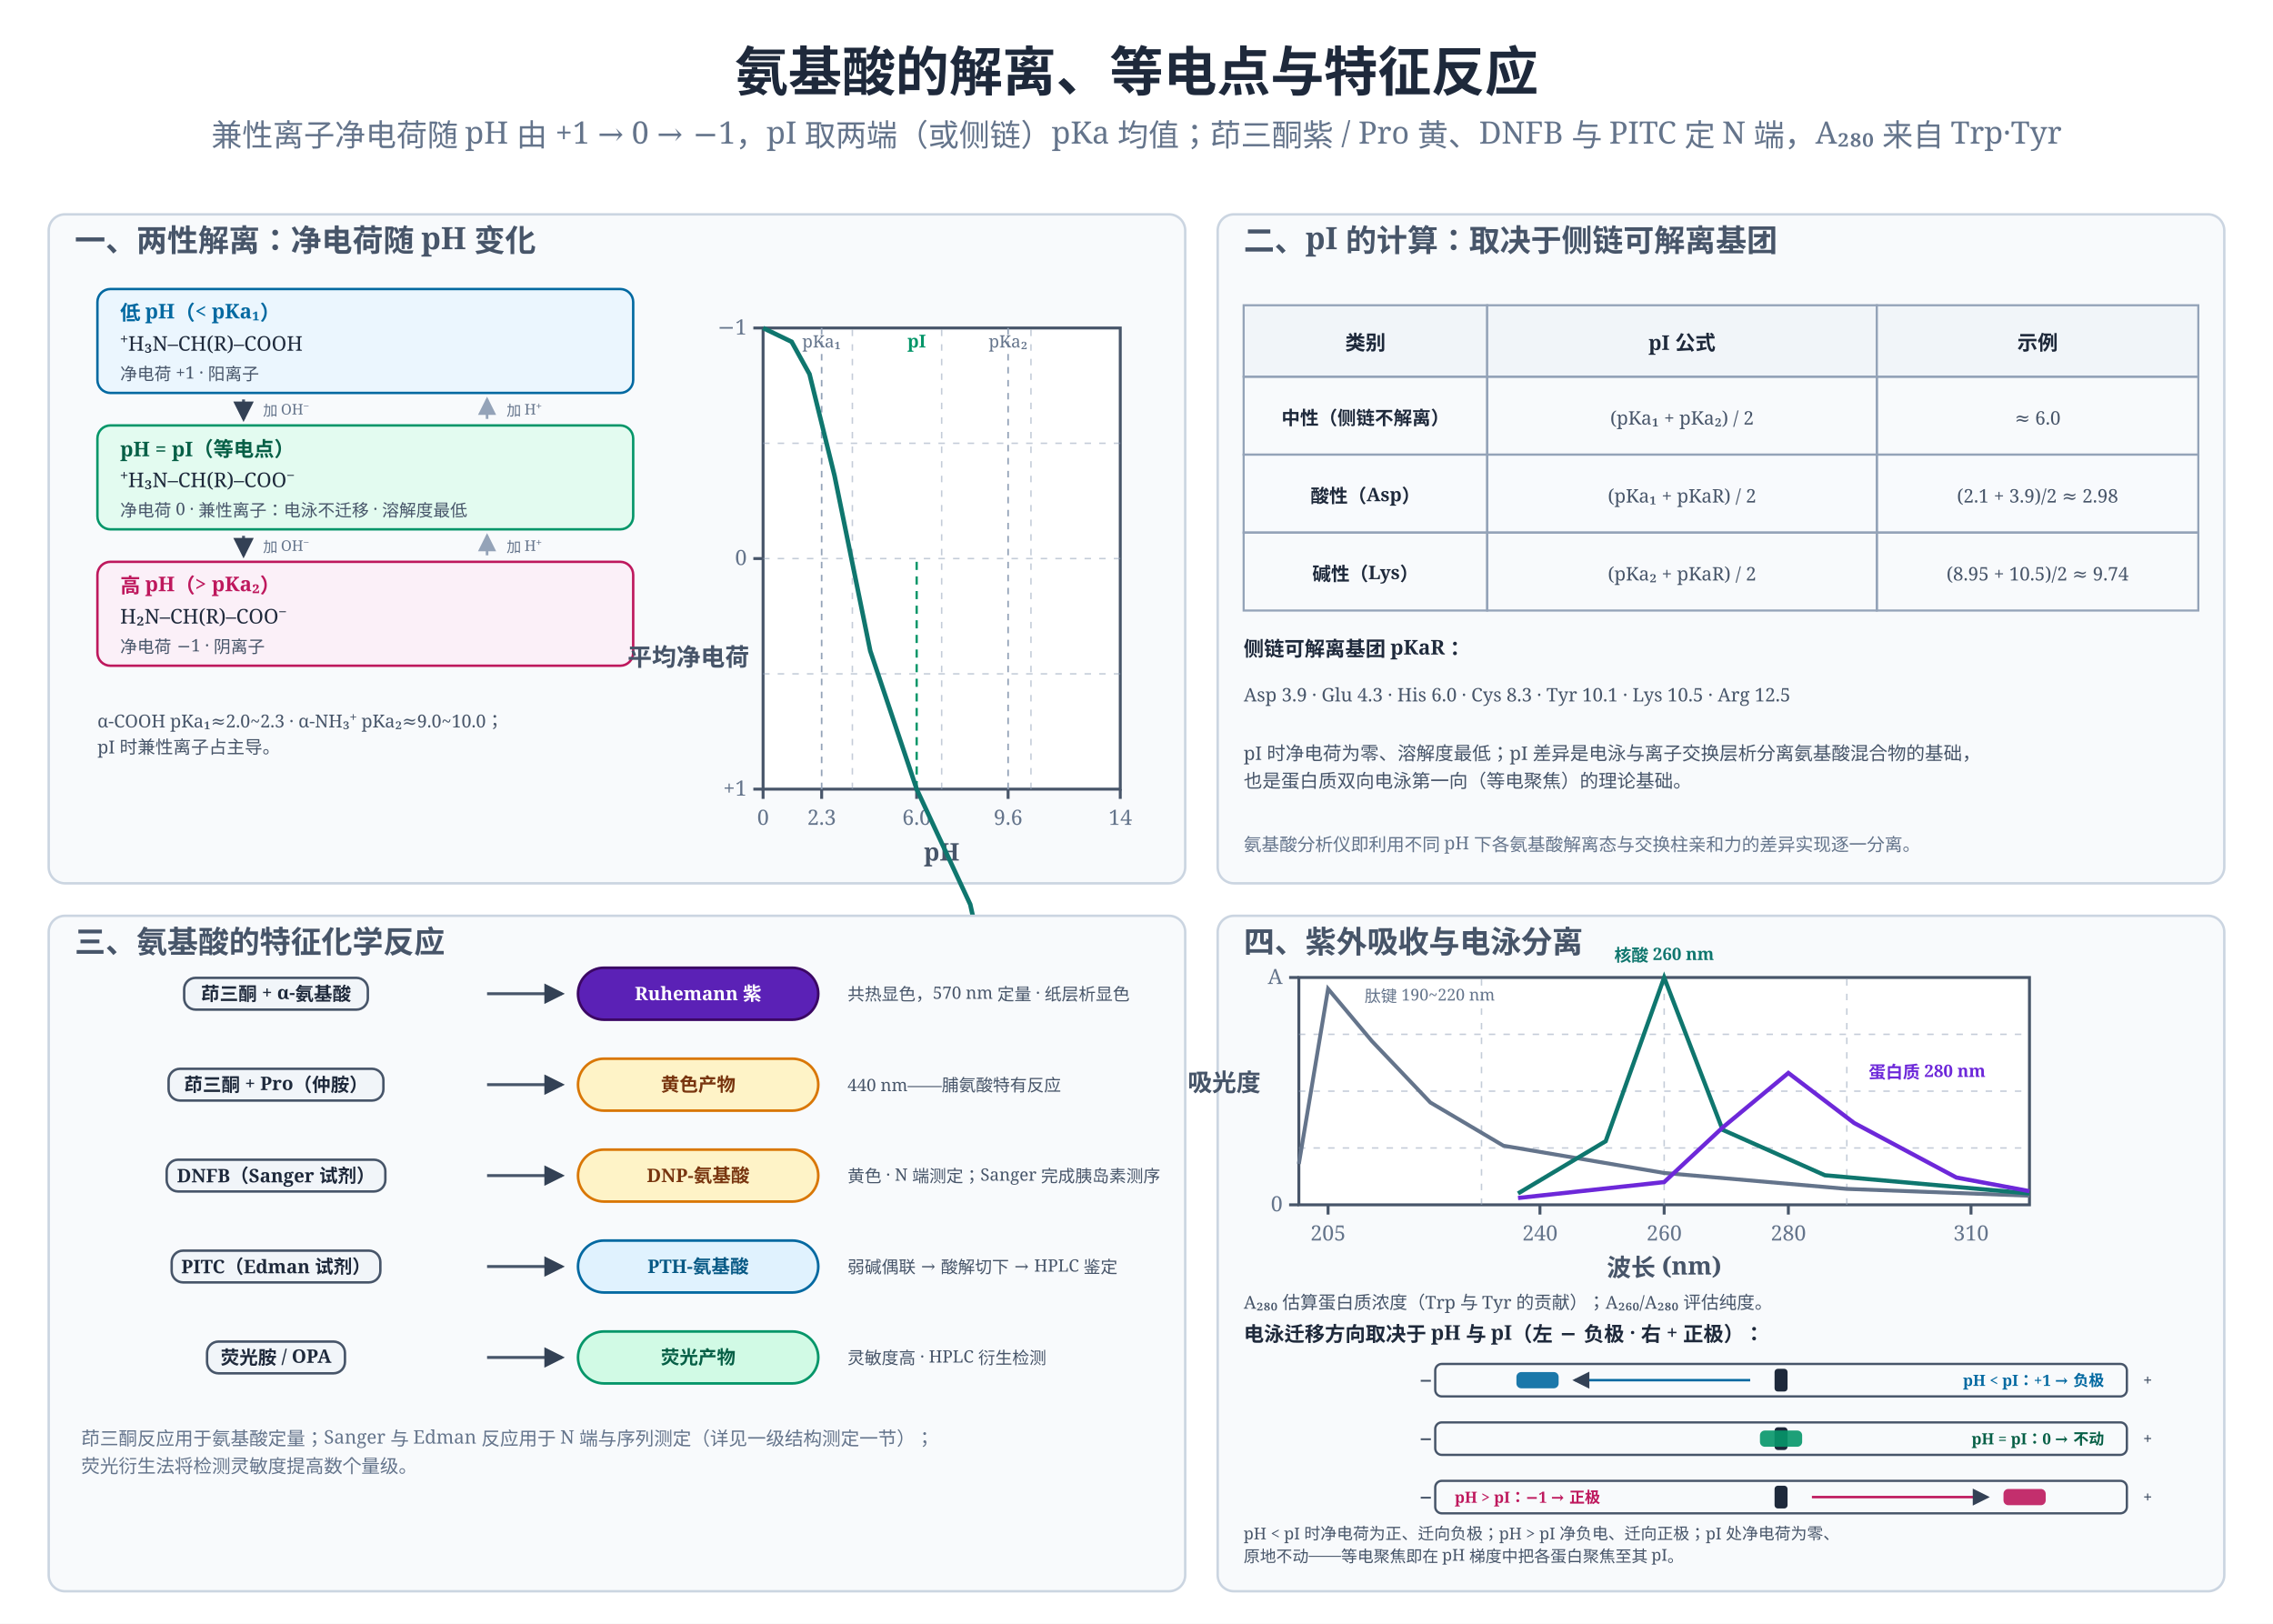
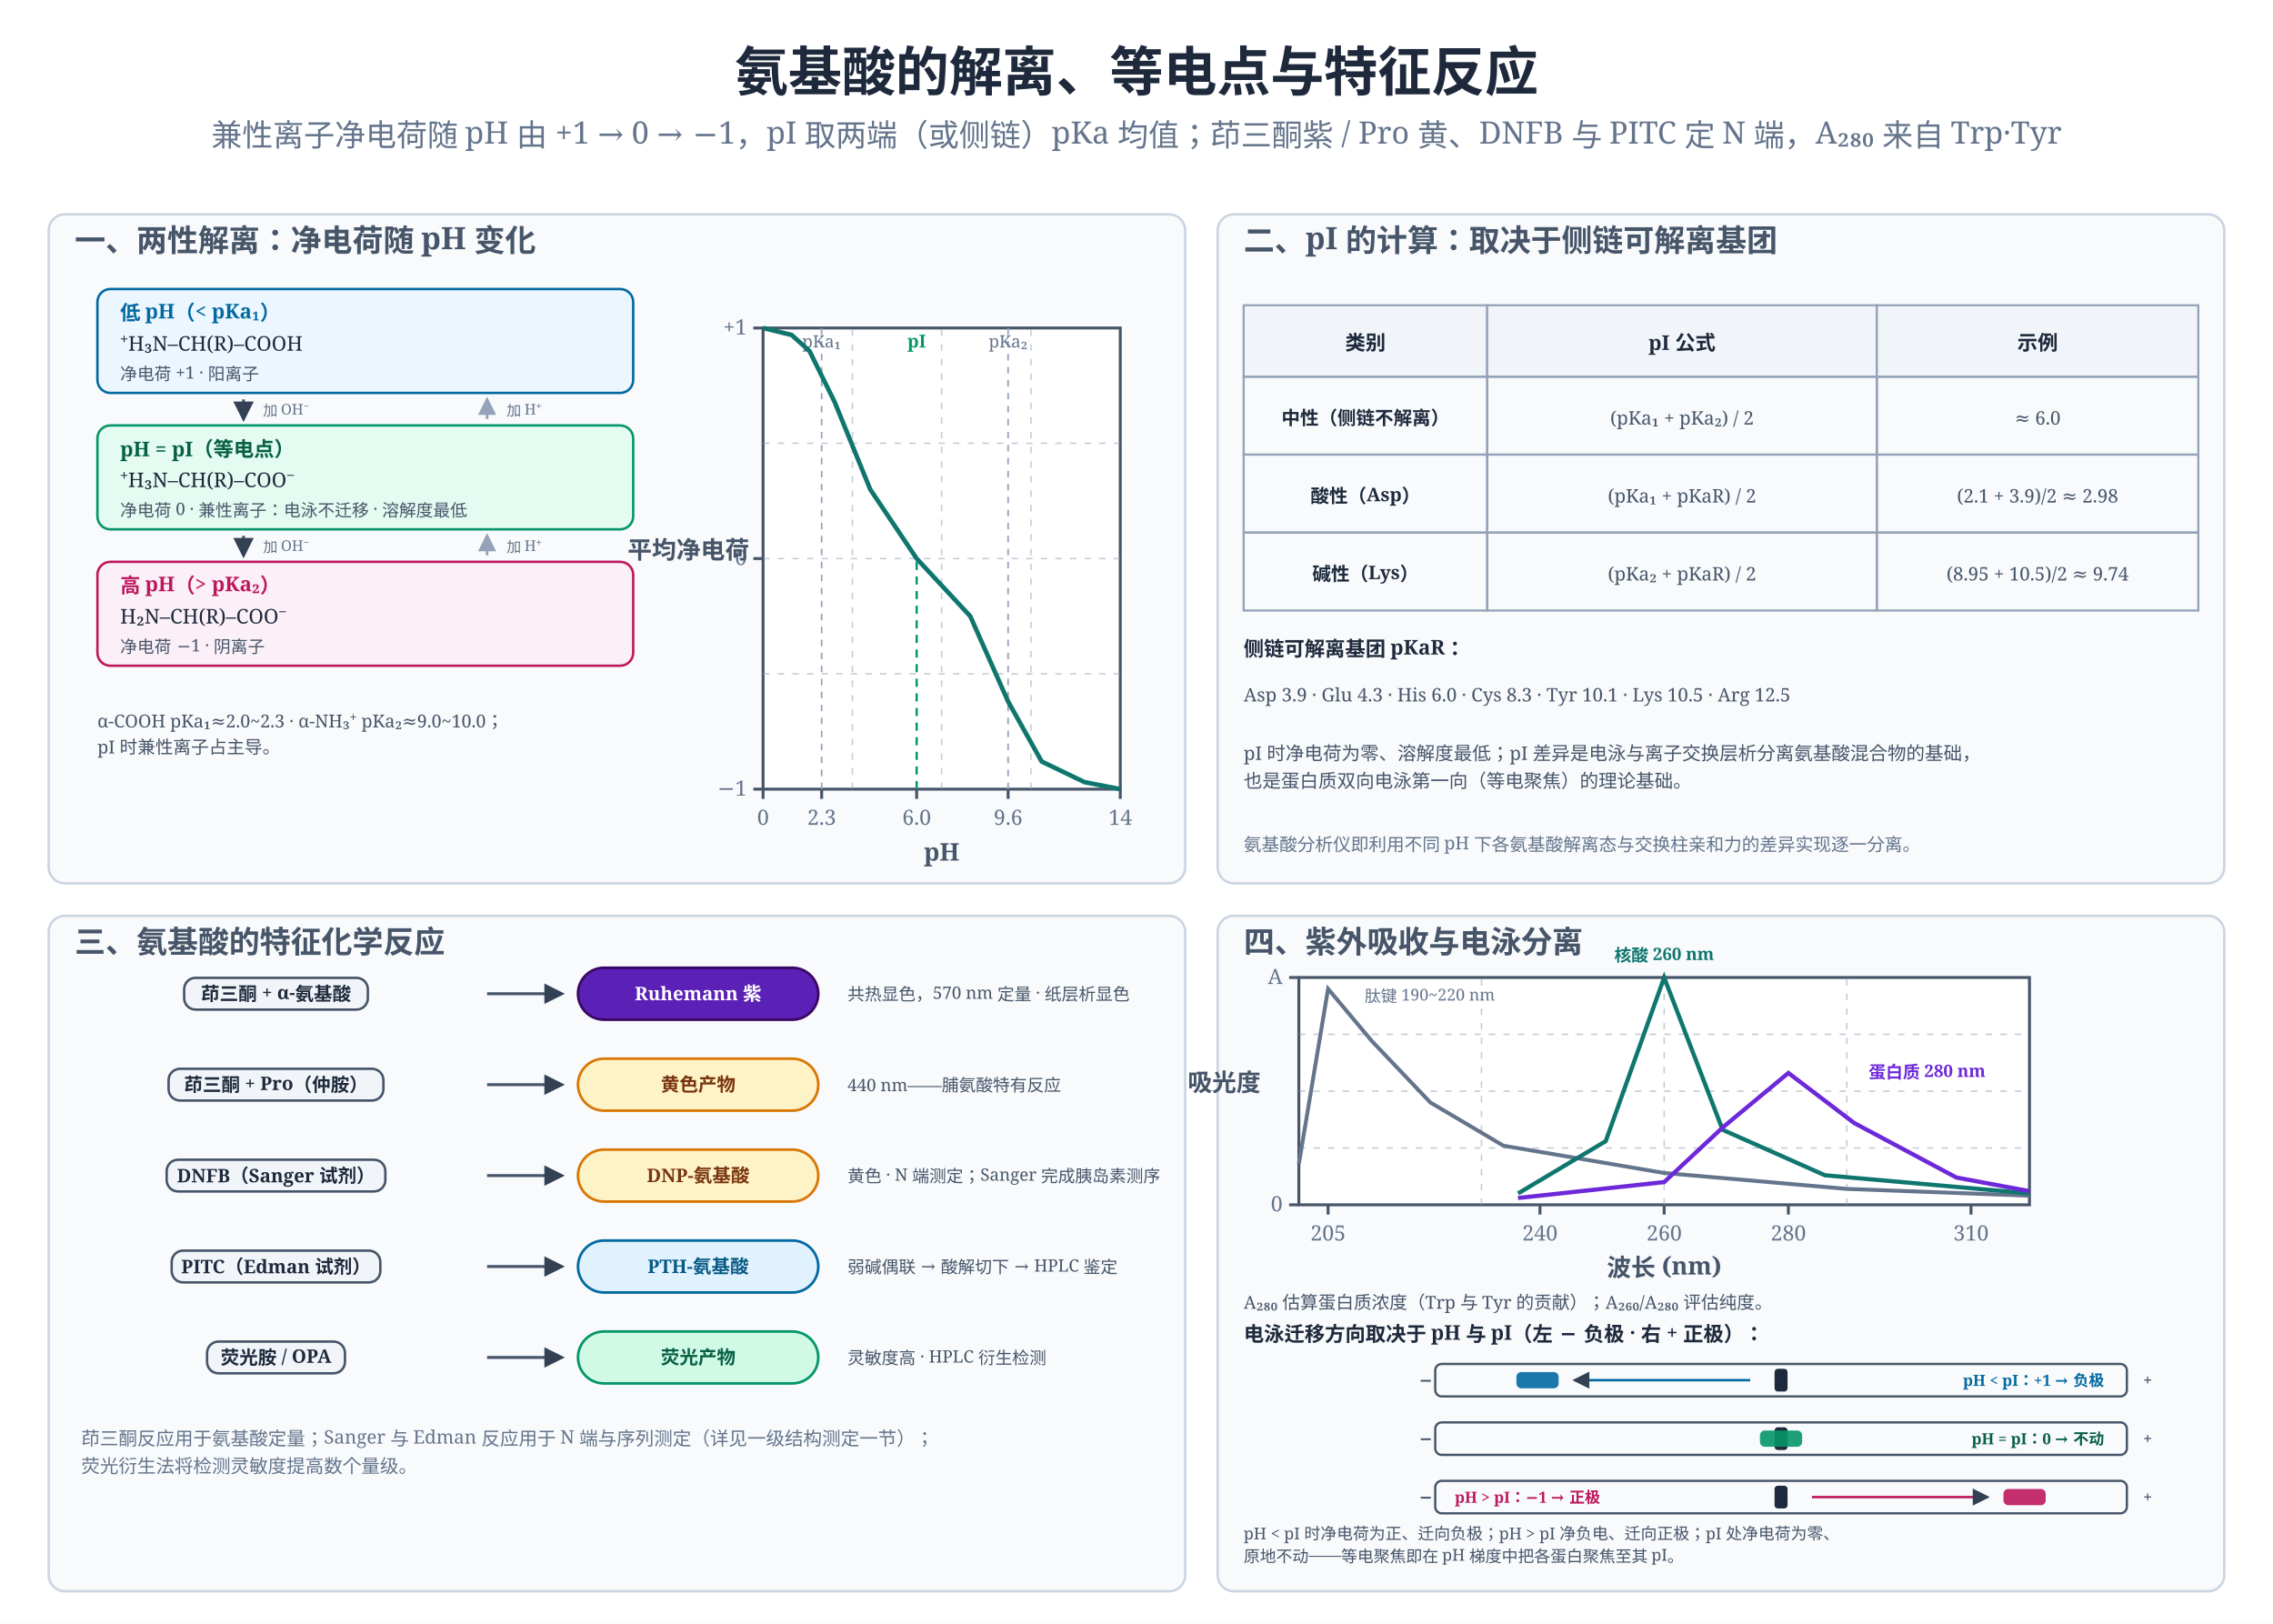
<svg xmlns="http://www.w3.org/2000/svg" width="1400" height="1000" viewBox="0 0 1400 1000" font-family="Noto Serif SC, LXGW WenKai, Songti SC, serif">
  <defs>
    <marker id="arr-ink" viewBox="0 0 10 10" refX="8.5" refY="5" markerWidth="7" markerHeight="7" orient="auto-start-reverse">
      <path d="M0,0 L10,5 L0,10 z" fill="#334155" />
    </marker>
    <marker id="arr-dna" viewBox="0 0 10 10" refX="8.5" refY="5" markerWidth="7" markerHeight="7" orient="auto-start-reverse">
      <path d="M0,0 L10,5 L0,10 z" fill="#0f766e" />
    </marker>
    <marker id="arr-rna" viewBox="0 0 10 10" refX="8.5" refY="5" markerWidth="7" markerHeight="7" orient="auto-start-reverse">
      <path d="M0,0 L10,5 L0,10 z" fill="#b45309" />
    </marker>
    <marker id="arr-pro" viewBox="0 0 10 10" refX="8.5" refY="5" markerWidth="7" markerHeight="7" orient="auto-start-reverse">
      <path d="M0,0 L10,5 L0,10 z" fill="#6d28d9" />
    </marker>
    <marker id="arr-enz" viewBox="0 0 10 10" refX="8.5" refY="5" markerWidth="7" markerHeight="7" orient="auto-start-reverse">
      <path d="M0,0 L10,5 L0,10 z" fill="#be185d" />
    </marker>
    <marker id="arr-acc" viewBox="0 0 10 10" refX="8.5" refY="5" markerWidth="7" markerHeight="7" orient="auto-start-reverse">
      <path d="M0,0 L10,5 L0,10 z" fill="#0369a1" />
    </marker>
    <marker id="arr-ok" viewBox="0 0 10 10" refX="8.5" refY="5" markerWidth="7" markerHeight="7" orient="auto-start-reverse">
      <path d="M0,0 L10,5 L0,10 z" fill="#059669" />
    </marker>
    <marker id="arr-warn" viewBox="0 0 10 10" refX="8.5" refY="5" markerWidth="7" markerHeight="7" orient="auto-start-reverse">
      <path d="M0,0 L10,5 L0,10 z" fill="#b45309" />
    </marker>
    <marker id="arr-bad" viewBox="0 0 10 10" refX="8.5" refY="5" markerWidth="7" markerHeight="7" orient="auto-start-reverse">
      <path d="M0,0 L10,5 L0,10 z" fill="#dc2626" />
    </marker>
    <marker id="arr-mute" viewBox="0 0 10 10" refX="8.5" refY="5" markerWidth="7" markerHeight="7" orient="auto-start-reverse">
      <path d="M0,0 L10,5 L0,10 z" fill="#94a3b8" />
    </marker>
  </defs>
  <rect x="0" y="0" width="1400" height="1000" fill="#ffffff" />
  <text x="700" y="56" text-anchor="middle" font-size="33" font-weight="700" fill="#1e293b">氨基酸的解离、等电点与特征反应</text>
  <text x="700" y="90" text-anchor="middle" font-size="19" fill="#64748b">兼性离子净电荷随 pH 由 +1 → 0 → −1，pI 取两端（或侧链）pKa 均值；茚三酮紫 / Pro 黄、DNFB 与 PITC 定 N 端，A₂₈₀ 来自 Trp·Tyr</text>
  <rect x="30" y="132" width="700" height="412" rx="10" fill="#f8fafc" stroke="#cbd5e1" stroke-width="1.5" />
  <text x="46" y="154.84" font-size="19" fill="#475569" font-weight="700">一、两性解离：净电荷随 pH 变化</text>
  <rect x="60" y="178" width="330" height="64" rx="8" fill="#e0f2fe" fill-opacity="0.55" stroke="#0369a1" stroke-width="1.5" />
  <text x="74" y="197" font-size="12.5" fill="#0369a1" font-weight="700">低 pH（&lt; pKa₁）</text>
  <text x="74" y="216" font-size="12.5" fill="#1e293b">⁺H₃N–CH(R)–COOH</text>
  <text x="74" y="234" font-size="10.5" fill="#475569">净电荷 +1 · 阳离子</text>
  <rect x="60" y="262" width="330" height="64" rx="8" fill="#d1fae5" fill-opacity="0.55" stroke="#059669" stroke-width="1.5" />
  <text x="74" y="281" font-size="12.5" fill="#065f46" font-weight="700">pH = pI（等电点）</text>
  <text x="74" y="300" font-size="12.5" fill="#1e293b">⁺H₃N–CH(R)–COO⁻</text>
  <text x="74" y="318" font-size="10.5" fill="#475569">净电荷 0 · 兼性离子：电泳不迁移 · 溶解度最低</text>
  <rect x="60" y="346" width="330" height="64" rx="8" fill="#fce7f3" fill-opacity="0.55" stroke="#be185d" stroke-width="1.5" />
  <text x="74" y="365" font-size="12.5" fill="#be185d" font-weight="700">高 pH（&gt; pKa₂）</text>
  <text x="74" y="384" font-size="12.5" fill="#1e293b">H₂N–CH(R)–COO⁻</text>
  <text x="74" y="402" font-size="10.5" fill="#475569">净电荷 −1 · 阴离子</text>
  <line x1="150" y1="246" x2="150" y2="258" stroke="#475569" stroke-width="1.8" marker-end="url(#arr-ink)" />
  <line x1="300" y1="258" x2="300" y2="246" stroke="#94a3b8" stroke-width="1.6" marker-end="url(#arr-mute)" />
  <text x="162" y="256" font-size="9" fill="#64748b">加 OH⁻</text>
  <text x="312" y="256" font-size="9" fill="#64748b">加 H⁺</text>
  <line x1="150" y1="330" x2="150" y2="342" stroke="#475569" stroke-width="1.8" marker-end="url(#arr-ink)" />
  <line x1="300" y1="342" x2="300" y2="330" stroke="#94a3b8" stroke-width="1.6" marker-end="url(#arr-mute)" />
  <text x="162" y="340" font-size="9" fill="#64748b">加 OH⁻</text>
  <text x="312" y="340" font-size="9" fill="#64748b">加 H⁺</text>
  <rect x="470" y="202" width="220" height="284" fill="#ffffff" stroke="#475569" stroke-width="1.8" />
  <line x1="470" y1="415" x2="690" y2="415" stroke="#94a3b8" stroke-width="0.9" stroke-dasharray="4 5" opacity="0.55" />
  <line x1="525" y1="486" x2="525" y2="202" stroke="#94a3b8" stroke-width="0.9" stroke-dasharray="4 5" opacity="0.55" />
  <line x1="470" y1="344" x2="690" y2="344" stroke="#94a3b8" stroke-width="0.9" stroke-dasharray="4 5" opacity="0.55" />
  <line x1="580" y1="486" x2="580" y2="202" stroke="#94a3b8" stroke-width="0.9" stroke-dasharray="4 5" opacity="0.55" />
  <line x1="470" y1="273" x2="690" y2="273" stroke="#94a3b8" stroke-width="0.9" stroke-dasharray="4 5" opacity="0.55" />
  <line x1="635" y1="486" x2="635" y2="202" stroke="#94a3b8" stroke-width="0.9" stroke-dasharray="4 5" opacity="0.55" />
  <line x1="470" y1="486" x2="470" y2="492" stroke="#475569" stroke-width="1.8" />
  <text x="470" y="508" font-size="13" fill="#64748b" text-anchor="middle">0</text>
  <line x1="506.08" y1="486" x2="506.08" y2="492" stroke="#475569" stroke-width="1.8" />
  <text x="506.08" y="508" font-size="13" fill="#64748b" text-anchor="middle">2.3</text>
  <line x1="564.6" y1="486" x2="564.6" y2="492" stroke="#475569" stroke-width="1.8" />
  <text x="564.6" y="508" font-size="13" fill="#64748b" text-anchor="middle">6.0</text>
  <line x1="620.92" y1="486" x2="620.92" y2="492" stroke="#475569" stroke-width="1.8" />
  <text x="620.92" y="508" font-size="13" fill="#64748b" text-anchor="middle">9.6</text>
  <line x1="690" y1="486" x2="690" y2="492" stroke="#475569" stroke-width="1.8" />
  <text x="690" y="508" font-size="13" fill="#64748b" text-anchor="middle">14</text>
  <line x1="464" y1="486" x2="470" y2="486" stroke="#475569" stroke-width="1.8" />
-   <text x="460" y="490" font-size="13" fill="#64748b" text-anchor="end">+1</text>
+   <text x="460" y="490" font-size="13" fill="#64748b" text-anchor="end">−1</text>
  <line x1="464" y1="344" x2="470" y2="344" stroke="#475569" stroke-width="1.8" />
  <text x="460" y="348" font-size="13" fill="#64748b" text-anchor="end">0</text>
  <line x1="464" y1="202" x2="470" y2="202" stroke="#475569" stroke-width="1.8" />
-   <text x="460" y="206" font-size="13" fill="#64748b" text-anchor="end">−1</text>
+   <text x="460" y="206" font-size="13" fill="#64748b" text-anchor="end">+1</text>
  <text x="580" y="530" font-size="15" fill="#475569" text-anchor="middle" font-weight="600">pH</text>
-   <text x="424" y="410" font-size="15" fill="#475569" text-anchor="middle" font-weight="600">平均净电荷</text>
+   <text x="424" y="344" font-size="15" fill="#475569" text-anchor="middle" font-weight="600">平均净电荷</text>
  <line x1="506.08" y1="486" x2="506.08" y2="202" stroke="#94a3b8" stroke-width="1" stroke-dasharray="4 4" />
  <line x1="564.6" y1="486" x2="564.6" y2="344" stroke="#059669" stroke-width="1.4" stroke-dasharray="5 4" />
  <line x1="620.92" y1="486" x2="620.92" y2="202" stroke="#94a3b8" stroke-width="1" stroke-dasharray="4 4" />
  <text x="506.08" y="214" font-size="10.5" fill="#64748b" text-anchor="middle">pKa₁</text>
  <text x="564.6" y="214" font-size="11" fill="#059669" text-anchor="middle" font-weight="700">pI</text>
  <text x="620.92" y="214" font-size="10.5" fill="#64748b" text-anchor="middle">pKa₂</text>
-   <path d="M470.0,202.0 L487.6,210.5 L498.6,230.4 L514.0,292.9 L536.0,400.8 L564.6,486.0 L597.6,557.0 L620.9,662.1 L641.6,735.9 L668.0,761.5 L690.0,770.0" fill="none" stroke="#0f766e" stroke-width="2.8" />
+   <path d="M470.0,202.0 L487.6,206.3 L498.6,216.2 L514.0,247.4 L536.0,301.4 L564.6,344.0 L597.6,379.5 L620.9,432.0 L641.6,469.0 L668.0,481.7 L690.0,486.0" fill="none" stroke="#0f766e" stroke-width="2.8" />
  <text x="60" y="448" font-size="11" fill="#475569">α-COOH pKa₁≈2.0~2.3 · α-NH₃⁺ pKa₂≈9.0~10.0；</text>
  <text x="60" y="464" font-size="11" fill="#475569">pI 时兼性离子占主导。</text>
  <rect x="750" y="132" width="620" height="412" rx="10" fill="#f8fafc" stroke="#cbd5e1" stroke-width="1.5" />
  <text x="766" y="154.84" font-size="19" fill="#475569" font-weight="700">二、pI 的计算：取决于侧链可解离基团</text>
  <rect x="766" y="188" width="150" height="44" fill="#f1f5f9" stroke="#94a3b8" stroke-width="1.3" />
  <text x="841" y="215.5" font-size="12.5" fill="#1e293b" text-anchor="middle" font-weight="700">类别</text>
  <rect x="916" y="188" width="240" height="44" fill="#f1f5f9" stroke="#94a3b8" stroke-width="1.3" />
  <text x="1036" y="215.5" font-size="12.5" fill="#1e293b" text-anchor="middle" font-weight="700">pI 公式</text>
  <rect x="1156" y="188" width="198" height="44" fill="#f1f5f9" stroke="#94a3b8" stroke-width="1.3" />
  <text x="1255" y="215.5" font-size="12.5" fill="#1e293b" text-anchor="middle" font-weight="700">示例</text>
  <rect x="766" y="232" width="150" height="48" fill="none" stroke="#94a3b8" stroke-width="1.3" />
  <text x="841" y="261.5" font-size="11.5" fill="#1e293b" text-anchor="middle" font-weight="700">中性（侧链不解离）</text>
  <rect x="916" y="232" width="240" height="48" fill="none" stroke="#94a3b8" stroke-width="1.3" />
  <text x="1036" y="261.5" font-size="11.5" fill="#475569" text-anchor="middle" font-weight="500">(pKa₁ + pKa₂) / 2</text>
  <rect x="1156" y="232" width="198" height="48" fill="none" stroke="#94a3b8" stroke-width="1.3" />
  <text x="1255" y="261.5" font-size="11.5" fill="#475569" text-anchor="middle" font-weight="500">≈ 6.0</text>
  <rect x="766" y="280" width="588" height="48" fill="#f8fafc" fill-opacity="0.85" />
  <rect x="766" y="280" width="150" height="48" fill="none" stroke="#94a3b8" stroke-width="1.3" />
  <text x="841" y="309.5" font-size="11.5" fill="#1e293b" text-anchor="middle" font-weight="700">酸性（Asp）</text>
  <rect x="916" y="280" width="240" height="48" fill="none" stroke="#94a3b8" stroke-width="1.3" />
  <text x="1036" y="309.5" font-size="11.5" fill="#475569" text-anchor="middle" font-weight="500">(pKa₁ + pKaR) / 2</text>
  <rect x="1156" y="280" width="198" height="48" fill="none" stroke="#94a3b8" stroke-width="1.3" />
  <text x="1255" y="309.5" font-size="11.5" fill="#475569" text-anchor="middle" font-weight="500">(2.1 + 3.9)/2 ≈ 2.98</text>
  <rect x="766" y="328" width="150" height="48" fill="none" stroke="#94a3b8" stroke-width="1.3" />
  <text x="841" y="357.5" font-size="11.5" fill="#1e293b" text-anchor="middle" font-weight="700">碱性（Lys）</text>
  <rect x="916" y="328" width="240" height="48" fill="none" stroke="#94a3b8" stroke-width="1.3" />
  <text x="1036" y="357.5" font-size="11.5" fill="#475569" text-anchor="middle" font-weight="500">(pKa₂ + pKaR) / 2</text>
  <rect x="1156" y="328" width="198" height="48" fill="none" stroke="#94a3b8" stroke-width="1.3" />
  <text x="1255" y="357.5" font-size="11.5" fill="#475569" text-anchor="middle" font-weight="500">(8.95 + 10.5)/2 ≈ 9.74</text>
  <text x="766" y="404" font-size="12.5" fill="#1e293b" font-weight="700">侧链可解离基团 pKaR：</text>
  <text x="766" y="432" font-size="11.5" fill="#475569">Asp 3.9 · Glu 4.3 · His 6.0 · Cys 8.3 · Tyr 10.1 · Lys 10.5 · Arg 12.5</text>
  <text x="766" y="468" font-size="11.5" fill="#475569">pI 时净电荷为零、溶解度最低；pI 差异是电泳与离子交换层析分离氨基酸混合物的基础，</text>
  <text x="766" y="485" font-size="11.5" fill="#475569">也是蛋白质双向电泳第一向（等电聚焦）的理论基础。</text>
  <text x="766" y="524" font-size="11" fill="#64748b">氨基酸分析仪即利用不同 pH 下各氨基酸解离态与交换柱亲和力的差异实现逐一分离。</text>
  <rect x="30" y="564" width="700" height="416" rx="10" fill="#f8fafc" stroke="#cbd5e1" stroke-width="1.5" />
  <text x="46" y="586.84" font-size="19" fill="#475569" font-weight="700">三、氨基酸的特征化学反应</text>
  <rect x="113.435" y="602.225" width="113.129" height="19.55" rx="7" fill="#f1f5f9" stroke="#475569" stroke-width="1.5" />
  <text x="170" y="616.14" font-size="11.5" fill="#1e293b" text-anchor="middle" font-weight="700">茚三酮 + α-氨基酸</text>
  <line x1="300" y1="612" x2="346" y2="612" stroke="#475569" stroke-width="1.8" marker-end="url(#arr-ink)" />
  <rect x="356" y="596" width="148" height="32" rx="16" fill="#5b21b6" stroke="#3b0764" stroke-width="1.6" />
  <text x="430" y="616" font-size="11.5" fill="#ffffff" text-anchor="middle" font-weight="700">Ruhemann 紫</text>
  <text x="522" y="616" font-size="10.5" fill="#475569">共热显色，570 nm 定量 · 纸层析显色</text>
  <rect x="103.841" y="658.225" width="132.318" height="19.55" rx="7" fill="#f1f5f9" stroke="#475569" stroke-width="1.5" />
  <text x="170" y="672.14" font-size="11.5" fill="#1e293b" text-anchor="middle" font-weight="700">茚三酮 + Pro（仲胺）</text>
  <line x1="300" y1="668" x2="346" y2="668" stroke="#475569" stroke-width="1.8" marker-end="url(#arr-ink)" />
  <rect x="356" y="652" width="148" height="32" rx="16" fill="#fef3c7" stroke="#d97706" stroke-width="1.6" />
  <text x="430" y="672" font-size="11.5" fill="#78350f" text-anchor="middle" font-weight="700">黄色产物</text>
  <text x="522" y="672" font-size="10.5" fill="#475569">440 nm——脯氨酸特有反应</text>
  <rect x="102.657" y="714.225" width="134.687" height="19.55" rx="7" fill="#f1f5f9" stroke="#475569" stroke-width="1.5" />
  <text x="170" y="728.14" font-size="11.5" fill="#1e293b" text-anchor="middle" font-weight="700">DNFB（Sanger 试剂）</text>
  <line x1="300" y1="724" x2="346" y2="724" stroke="#475569" stroke-width="1.8" marker-end="url(#arr-ink)" />
  <rect x="356" y="708" width="148" height="32" rx="16" fill="#fef3c7" stroke="#d97706" stroke-width="1.6" />
  <text x="430" y="728" font-size="11.5" fill="#78350f" text-anchor="middle" font-weight="700">DNP-氨基酸</text>
  <text x="522" y="728" font-size="10.5" fill="#475569">黄色 · N 端测定；Sanger 完成胰岛素测序</text>
  <rect x="105.736" y="770.225" width="128.528" height="19.55" rx="7" fill="#f1f5f9" stroke="#475569" stroke-width="1.5" />
  <text x="170" y="784.14" font-size="11.5" fill="#1e293b" text-anchor="middle" font-weight="700">PITC（Edman 试剂）</text>
  <line x1="300" y1="780" x2="346" y2="780" stroke="#475569" stroke-width="1.8" marker-end="url(#arr-ink)" />
  <rect x="356" y="764" width="148" height="32" rx="16" fill="#e0f2fe" stroke="#0369a1" stroke-width="1.6" />
  <text x="430" y="784" font-size="11.5" fill="#075985" text-anchor="middle" font-weight="700">PTH-氨基酸</text>
  <text x="522" y="784" font-size="10.5" fill="#475569">弱碱偶联 → 酸解切下 → HPLC 鉴定</text>
  <rect x="127.531" y="826.225" width="84.938" height="19.55" rx="7" fill="#f1f5f9" stroke="#475569" stroke-width="1.5" />
  <text x="170" y="840.14" font-size="11.5" fill="#1e293b" text-anchor="middle" font-weight="700">荧光胺 / OPA</text>
  <line x1="300" y1="836" x2="346" y2="836" stroke="#475569" stroke-width="1.8" marker-end="url(#arr-ink)" />
  <rect x="356" y="820" width="148" height="32" rx="16" fill="#d1fae5" stroke="#059669" stroke-width="1.6" />
  <text x="430" y="840" font-size="11.5" fill="#065f46" text-anchor="middle" font-weight="700">荧光产物</text>
  <text x="522" y="840" font-size="10.5" fill="#475569">灵敏度高 · HPLC 衍生检测</text>
  <text x="50" y="890" font-size="11.5" fill="#64748b">茚三酮反应用于氨基酸定量；Sanger 与 Edman 反应用于 N 端与序列测定（详见一级结构测定一节）；</text>
  <text x="50" y="907" font-size="11.5" fill="#64748b">荧光衍生法将检测灵敏度提高数个量级。</text>
  <rect x="750" y="564" width="620" height="416" rx="10" fill="#f8fafc" stroke="#cbd5e1" stroke-width="1.5" />
  <text x="766" y="586.84" font-size="19" fill="#475569" font-weight="700">四、紫外吸收与电泳分离</text>
  <rect x="800" y="602" width="450" height="140" fill="#ffffff" stroke="#475569" stroke-width="1.8" />
  <line x1="800" y1="707" x2="1250" y2="707" stroke="#94a3b8" stroke-width="0.9" stroke-dasharray="4 5" opacity="0.55" />
  <line x1="912.5" y1="742" x2="912.5" y2="602" stroke="#94a3b8" stroke-width="0.9" stroke-dasharray="4 5" opacity="0.55" />
  <line x1="800" y1="672" x2="1250" y2="672" stroke="#94a3b8" stroke-width="0.9" stroke-dasharray="4 5" opacity="0.55" />
  <line x1="1025" y1="742" x2="1025" y2="602" stroke="#94a3b8" stroke-width="0.9" stroke-dasharray="4 5" opacity="0.55" />
  <line x1="800" y1="637" x2="1250" y2="637" stroke="#94a3b8" stroke-width="0.9" stroke-dasharray="4 5" opacity="0.55" />
  <line x1="1137.5" y1="742" x2="1137.5" y2="602" stroke="#94a3b8" stroke-width="0.9" stroke-dasharray="4 5" opacity="0.55" />
  <line x1="818" y1="742" x2="818" y2="748" stroke="#475569" stroke-width="1.8" />
  <text x="818" y="764" font-size="13" fill="#64748b" text-anchor="middle">205</text>
  <line x1="948.5" y1="742" x2="948.5" y2="748" stroke="#475569" stroke-width="1.8" />
  <text x="948.5" y="764" font-size="13" fill="#64748b" text-anchor="middle">240</text>
  <line x1="1025" y1="742" x2="1025" y2="748" stroke="#475569" stroke-width="1.8" />
  <text x="1025" y="764" font-size="13" fill="#64748b" text-anchor="middle">260</text>
  <line x1="1101.5" y1="742" x2="1101.5" y2="748" stroke="#475569" stroke-width="1.8" />
  <text x="1101.5" y="764" font-size="13" fill="#64748b" text-anchor="middle">280</text>
  <line x1="1214" y1="742" x2="1214" y2="748" stroke="#475569" stroke-width="1.8" />
  <text x="1214" y="764" font-size="13" fill="#64748b" text-anchor="middle">310</text>
  <line x1="794" y1="742" x2="800" y2="742" stroke="#475569" stroke-width="1.8" />
  <text x="790" y="746" font-size="13" fill="#64748b" text-anchor="end">0</text>
  <line x1="794" y1="602" x2="800" y2="602" stroke="#475569" stroke-width="1.8" />
  <text x="790" y="606" font-size="13" fill="#64748b" text-anchor="end">A</text>
  <text x="1025" y="786" font-size="15" fill="#475569" text-anchor="middle" font-weight="600">波长 (nm)</text>
  <text x="754" y="672" font-size="15" fill="#475569" text-anchor="middle" font-weight="600">吸光度</text>
  <path d="M800.0,716.8 L818.0,609.0 L845.0,641.2 L881.0,679.0 L926.0,705.6 L1025.0,722.4 L1137.5,732.2 L1250.0,736.4" fill="none" stroke="#64748b" stroke-width="2.4" />
  <path d="M935.0,735.0 L989.0,702.8 L1025.0,602.0 L1061.0,695.8 L1124.0,723.8 L1250.0,735.0" fill="none" stroke="#0f766e" stroke-width="2.6" />
  <path d="M935.0,737.8 L1025.0,728.0 L1061.0,694.4 L1101.5,660.8 L1142.0,691.6 L1205.0,725.2 L1250.0,733.6" fill="none" stroke="#6d28d9" stroke-width="2.6" />
  <text x="1025" y="592" font-size="10.5" fill="#0f766e" text-anchor="middle" font-weight="700">核酸 260 nm</text>
  <text x="1151" y="664" font-size="10.5" fill="#6d28d9" font-weight="700">蛋白质 280 nm</text>
  <text x="840.5" y="617" font-size="10" fill="#64748b">肽键 190~220 nm</text>
  <text x="766" y="806" font-size="11" fill="#475569">A₂₈₀ 估算蛋白质浓度（Trp 与 Tyr 的贡献）；A₂₆₀/A₂₈₀ 评估纯度。</text>
  <text x="766" y="826" font-size="12.5" fill="#1e293b" font-weight="700">电泳迁移方向取决于 pH 与 pI（左 − 负极 · 右 + 正极）：</text>
  <rect x="884" y="840" width="426" height="20" rx="4" fill="#f8fafc" stroke="#475569" stroke-width="1.4" />
  <text x="874" y="853.5" font-size="10" fill="#475569" font-weight="700">−</text>
  <text x="1320" y="853.5" font-size="10" fill="#475569" font-weight="700">+</text>
  <rect x="1093" y="843" width="8" height="14" rx="2" fill="#1e293b" />
  <rect x="934" y="845" width="26" height="10" rx="3" fill="#0369a1" opacity="0.9" />
  <line x1="1078" y1="850" x2="970" y2="850" stroke="#0369a1" stroke-width="1.5" marker-end="url(#arr-ink)" />
  <text x="1296" y="853.5" font-size="9.5" fill="#0369a1" text-anchor="end" font-weight="700">pH &lt; pI：+1 → 负极</text>
  <rect x="884" y="876" width="426" height="20" rx="4" fill="#f8fafc" stroke="#475569" stroke-width="1.4" />
  <text x="874" y="889.5" font-size="10" fill="#475569" font-weight="700">−</text>
  <text x="1320" y="889.5" font-size="10" fill="#475569" font-weight="700">+</text>
  <rect x="1093" y="879" width="8" height="14" rx="2" fill="#1e293b" />
  <rect x="1084" y="881" width="26" height="10" rx="3" fill="#059669" opacity="0.9" />
  <text x="1296" y="889.5" font-size="9.5" fill="#065f46" text-anchor="end" font-weight="700">pH = pI：0 → 不动</text>
  <rect x="884" y="912" width="426" height="20" rx="4" fill="#f8fafc" stroke="#475569" stroke-width="1.4" />
  <text x="874" y="925.5" font-size="10" fill="#475569" font-weight="700">−</text>
  <text x="1320" y="925.5" font-size="10" fill="#475569" font-weight="700">+</text>
  <rect x="1093" y="915" width="8" height="14" rx="2" fill="#1e293b" />
  <rect x="1234" y="917" width="26" height="10" rx="3" fill="#be185d" opacity="0.9" />
  <line x1="1116" y1="922" x2="1224" y2="922" stroke="#be185d" stroke-width="1.5" marker-end="url(#arr-ink)" />
  <text x="896" y="925.5" font-size="9.5" fill="#be185d" font-weight="700">pH &gt; pI：−1 → 正极</text>
  <text x="766" y="948" font-size="10" fill="#475569">pH &lt; pI 时净电荷为正、迁向负极；pH &gt; pI 净负电、迁向正极；pI 处净电荷为零、</text>
  <text x="766" y="962" font-size="10" fill="#475569">原地不动——等电聚焦即在 pH 梯度中把各蛋白聚焦至其 pI。</text>
</svg>
